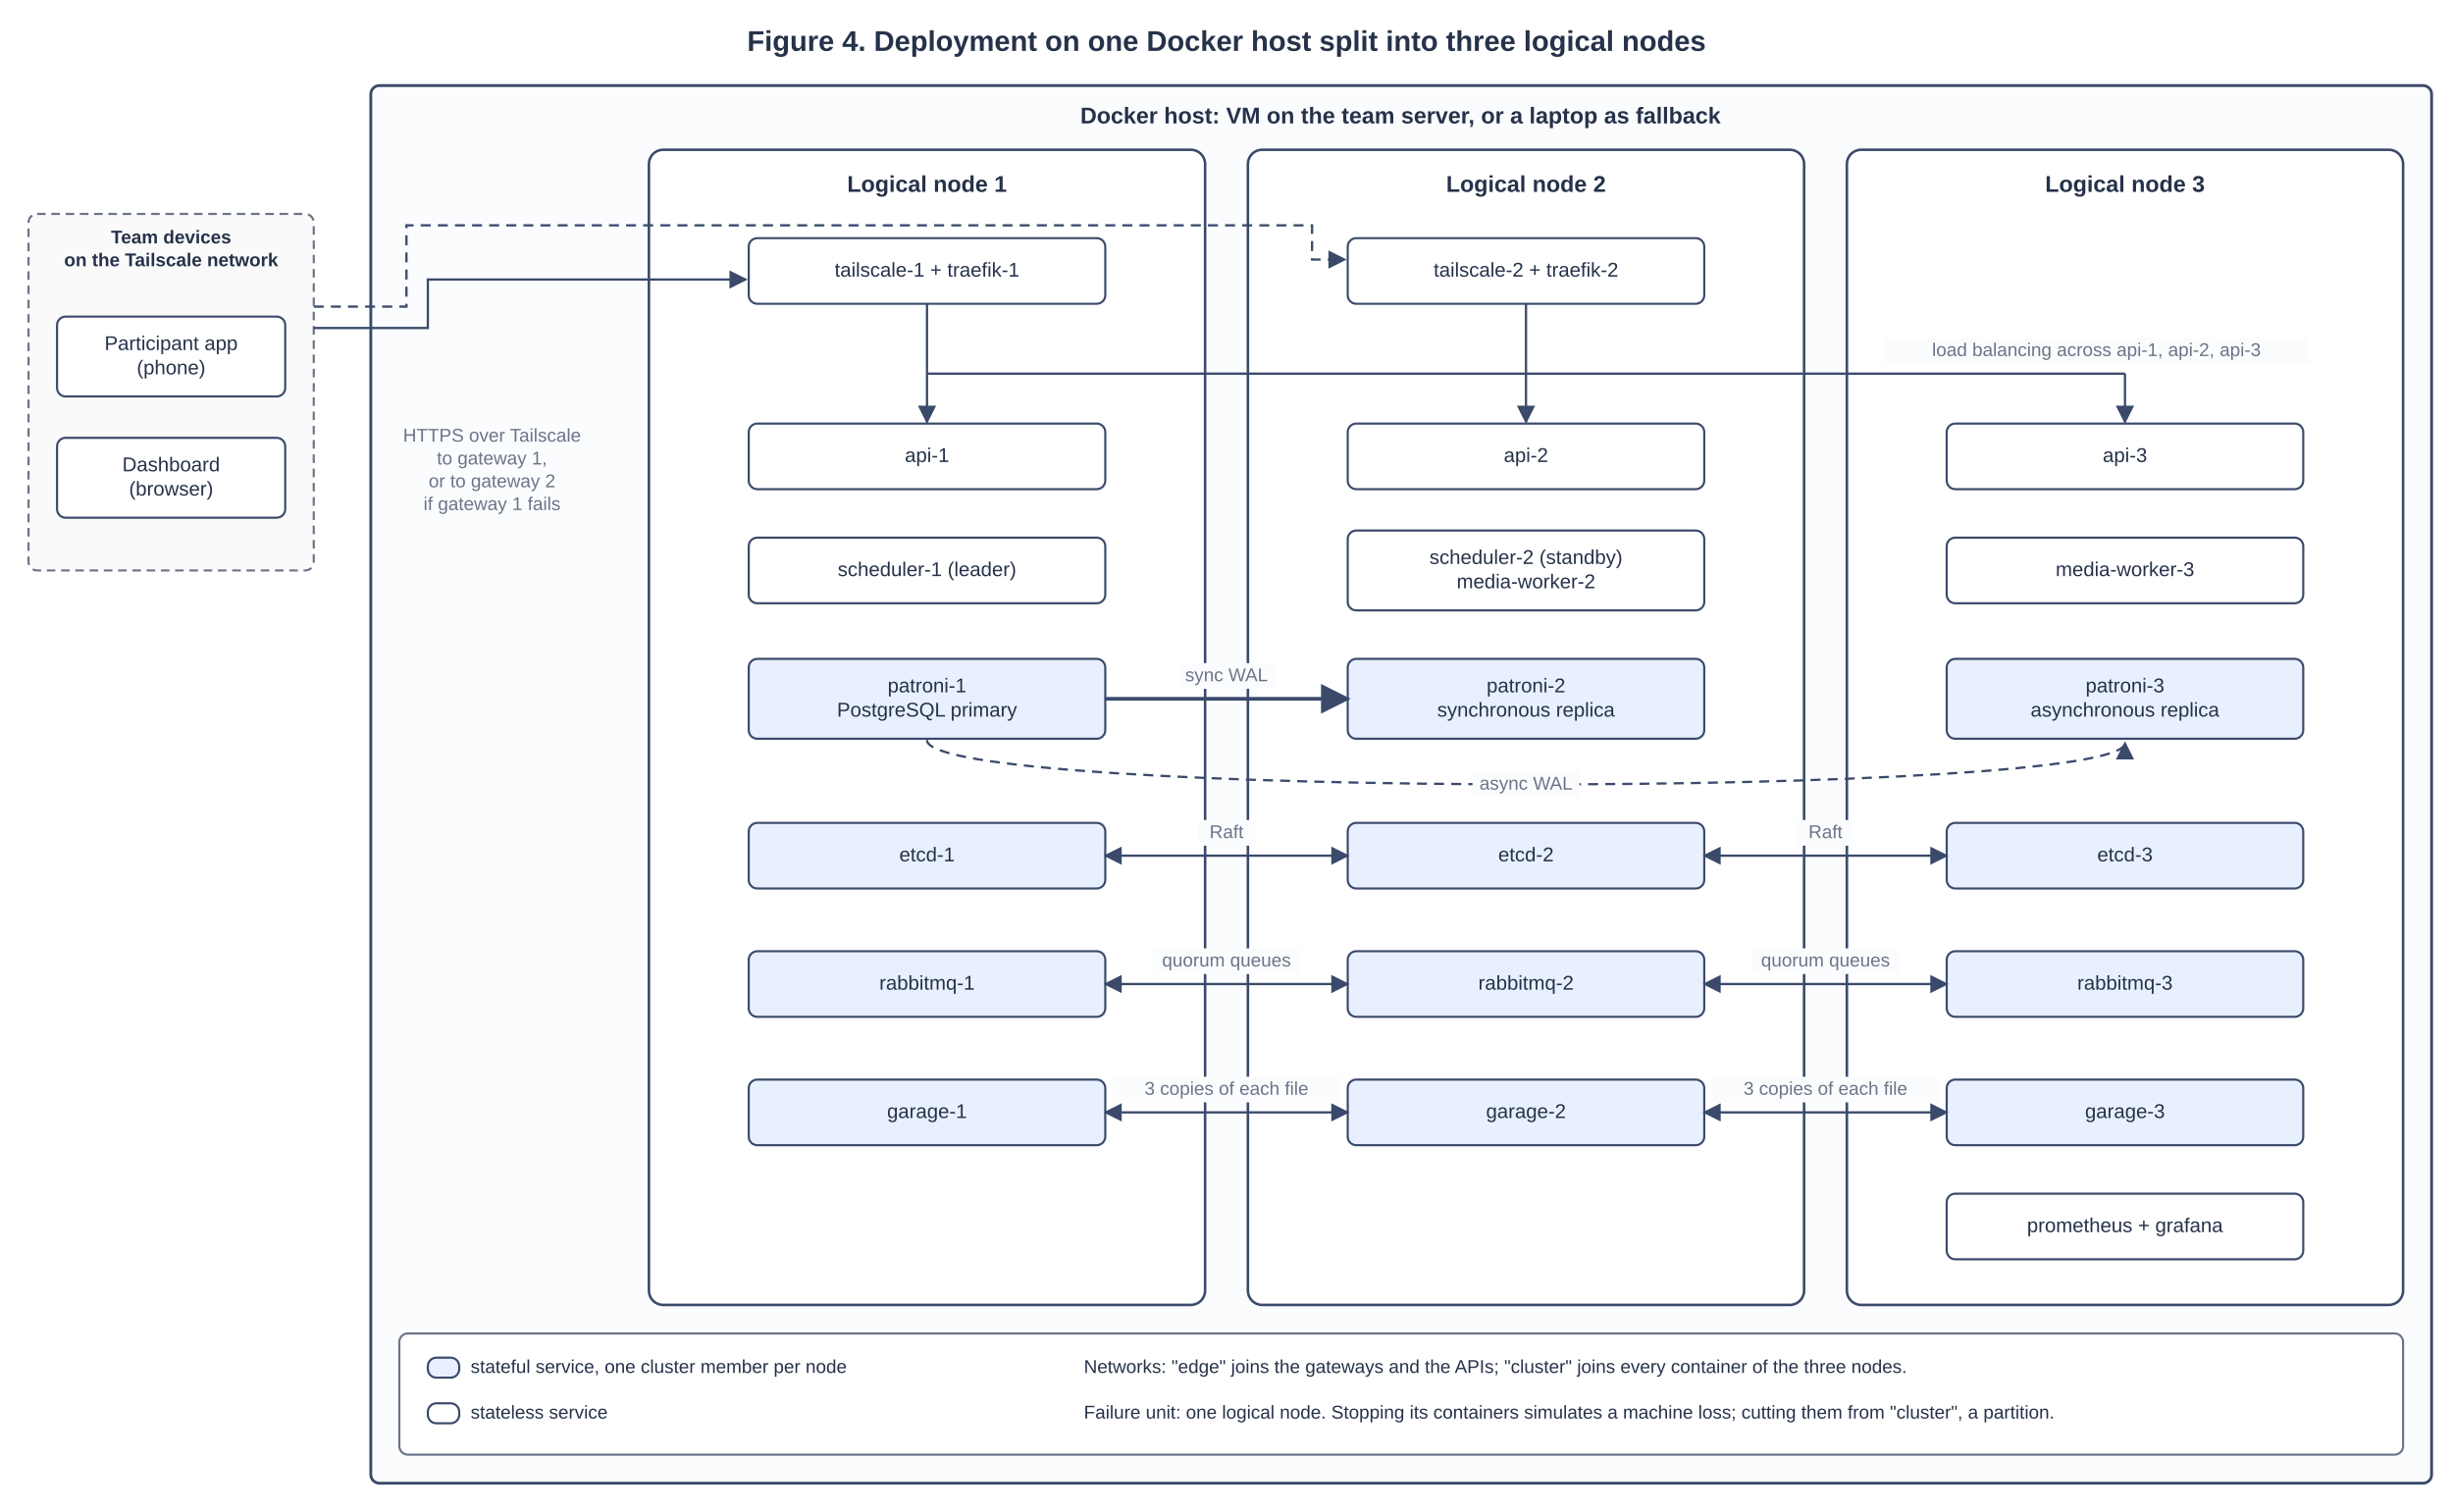
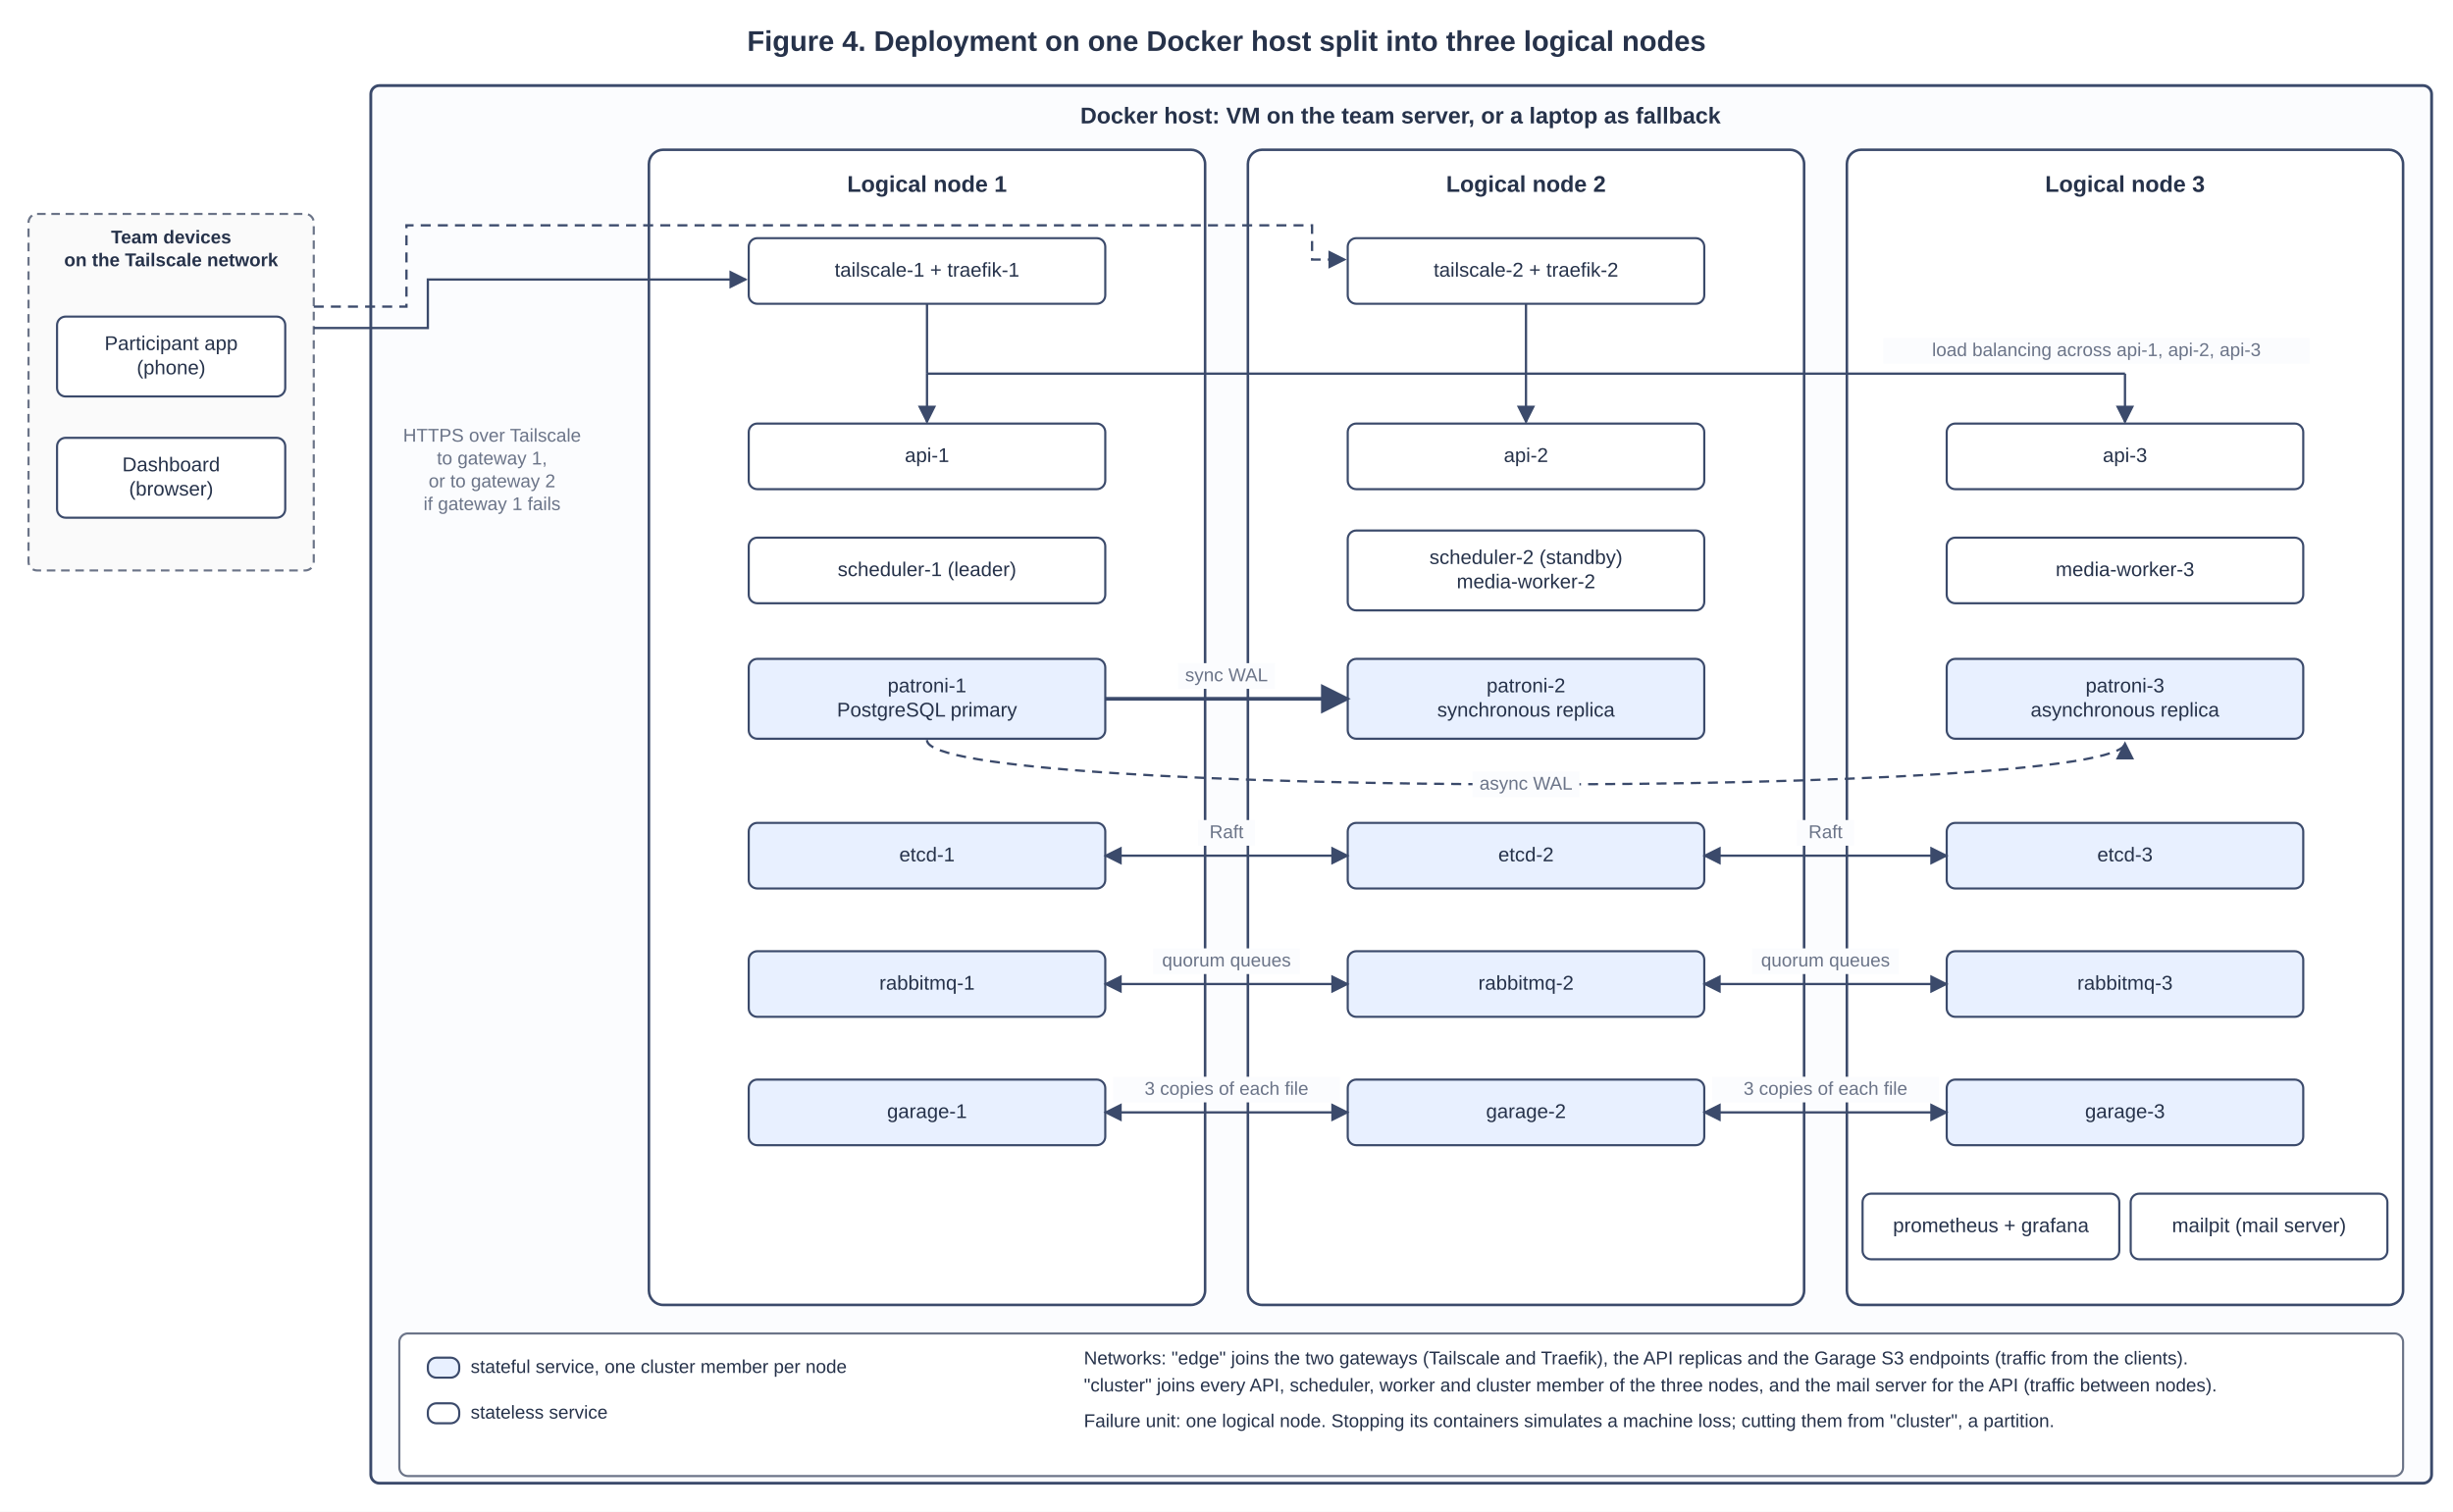
<svg xmlns="http://www.w3.org/2000/svg" width="1720" height="1060" viewBox="0 0 1720 1060">
  <defs>
    <marker id="arrow" viewBox="0 0 10 10" refX="9" refY="5" markerWidth="8" markerHeight="8" orient="auto-start-reverse">
      <path d="M0,0 L10,5 L0,10 z" fill="#3B4A6B" />
    </marker>
  </defs>
  <rect width="1720" height="1060" fill="#FFFFFF" />
  <text x="860.0" y="30.0" font-family="Arial, Helvetica, sans-serif" font-size="20" font-weight="bold" text-anchor="middle" dominant-baseline="middle" fill="#26324A">Figure 4. Deployment on one Docker host split into three logical nodes</text>
  <rect x="20" y="150" width="200" height="250" rx="6" fill="#FAFAFA" stroke="#6B7488" stroke-width="1.5" stroke-dasharray="6,4" />
  <text x="120" y="167.0" font-family="Arial, Helvetica, sans-serif" font-size="13" font-weight="bold" text-anchor="middle" dominant-baseline="middle" fill="#26324A">Team devices</text>
  <text x="120" y="183.0" font-family="Arial, Helvetica, sans-serif" font-size="13" font-weight="bold" text-anchor="middle" dominant-baseline="middle" fill="#26324A">on the Tailscale network</text>
  <rect x="40.0" y="222.0" width="160" height="56" rx="6" fill="#FFFFFF" stroke="#3B4A6B" stroke-width="1.5" />
  <text x="120" y="241.5" font-family="Arial, Helvetica, sans-serif" font-size="14" font-weight="normal" text-anchor="middle" dominant-baseline="middle" fill="#26324A">Participant app</text>
  <text x="120" y="258.5" font-family="Arial, Helvetica, sans-serif" font-size="14" font-weight="normal" text-anchor="middle" dominant-baseline="middle" fill="#26324A">(phone)</text>
  <rect x="40.0" y="307.0" width="160" height="56" rx="6" fill="#FFFFFF" stroke="#3B4A6B" stroke-width="1.5" />
  <text x="120" y="326.5" font-family="Arial, Helvetica, sans-serif" font-size="14" font-weight="normal" text-anchor="middle" dominant-baseline="middle" fill="#26324A">Dashboard</text>
  <text x="120" y="343.5" font-family="Arial, Helvetica, sans-serif" font-size="14" font-weight="normal" text-anchor="middle" dominant-baseline="middle" fill="#26324A">(browser)</text>
  <rect x="260" y="60" width="1445" height="980" rx="6" fill="#FBFCFE" stroke="#3B4A6B" stroke-width="2" />
  <text x="982" y="82.0" font-family="Arial, Helvetica, sans-serif" font-size="16" font-weight="bold" text-anchor="middle" dominant-baseline="middle" fill="#26324A">Docker host: VM on the team server, or a laptop as fallback</text>
  <text x="345" y="306.0" font-family="Arial, Helvetica, sans-serif" font-size="13" font-weight="normal" text-anchor="middle" dominant-baseline="middle" fill="#6B7488">HTTPS over Tailscale</text>
  <text x="345" y="322.0" font-family="Arial, Helvetica, sans-serif" font-size="13" font-weight="normal" text-anchor="middle" dominant-baseline="middle" fill="#6B7488">to gateway 1,</text>
  <text x="345" y="338.0" font-family="Arial, Helvetica, sans-serif" font-size="13" font-weight="normal" text-anchor="middle" dominant-baseline="middle" fill="#6B7488">or to gateway 2</text>
  <text x="345" y="354.0" font-family="Arial, Helvetica, sans-serif" font-size="13" font-weight="normal" text-anchor="middle" dominant-baseline="middle" fill="#6B7488">if gateway 1 fails</text>
  <rect x="455.0" y="105" width="390" height="810" rx="10" fill="#FFFFFF" stroke="#3B4A6B" stroke-width="1.8" />
  <text x="650" y="130.0" font-family="Arial, Helvetica, sans-serif" font-size="16" font-weight="bold" text-anchor="middle" dominant-baseline="middle" fill="#26324A">Logical node 1</text>
  <rect x="875.0" y="105" width="390" height="810" rx="10" fill="#FFFFFF" stroke="#3B4A6B" stroke-width="1.8" />
  <text x="1070" y="130.0" font-family="Arial, Helvetica, sans-serif" font-size="16" font-weight="bold" text-anchor="middle" dominant-baseline="middle" fill="#26324A">Logical node 2</text>
  <rect x="1295.0" y="105" width="390" height="810" rx="10" fill="#FFFFFF" stroke="#3B4A6B" stroke-width="1.8" />
  <text x="1490" y="130.0" font-family="Arial, Helvetica, sans-serif" font-size="16" font-weight="bold" text-anchor="middle" dominant-baseline="middle" fill="#26324A">Logical node 3</text>
  <rect x="525.0" y="167.0" width="250" height="46" rx="6" fill="#FFFFFF" stroke="#3B4A6B" stroke-width="1.5" />
  <text x="650" y="190.0" font-family="Arial, Helvetica, sans-serif" font-size="14" font-weight="normal" text-anchor="middle" dominant-baseline="middle" fill="#26324A">tailscale-1 + traefik-1</text>
  <rect x="525.0" y="297.0" width="250" height="46" rx="6" fill="#FFFFFF" stroke="#3B4A6B" stroke-width="1.5" />
  <text x="650" y="320.0" font-family="Arial, Helvetica, sans-serif" font-size="14" font-weight="normal" text-anchor="middle" dominant-baseline="middle" fill="#26324A">api-1</text>
  <rect x="525.0" y="377.0" width="250" height="46" rx="6" fill="#FFFFFF" stroke="#3B4A6B" stroke-width="1.5" />
  <text x="650" y="400.0" font-family="Arial, Helvetica, sans-serif" font-size="14" font-weight="normal" text-anchor="middle" dominant-baseline="middle" fill="#26324A">scheduler-1 (leader)</text>
  <rect x="525.0" y="462.0" width="250" height="56" rx="6" fill="#E8F0FF" stroke="#3B4A6B" stroke-width="1.5" />
  <text x="650" y="481.5" font-family="Arial, Helvetica, sans-serif" font-size="14" font-weight="normal" text-anchor="middle" dominant-baseline="middle" fill="#26324A">patroni-1</text>
  <text x="650" y="498.5" font-family="Arial, Helvetica, sans-serif" font-size="14" font-weight="normal" text-anchor="middle" dominant-baseline="middle" fill="#26324A">PostgreSQL primary</text>
  <rect x="525.0" y="577.0" width="250" height="46" rx="6" fill="#E8F0FF" stroke="#3B4A6B" stroke-width="1.5" />
  <text x="650" y="600.0" font-family="Arial, Helvetica, sans-serif" font-size="14" font-weight="normal" text-anchor="middle" dominant-baseline="middle" fill="#26324A">etcd-1</text>
  <rect x="525.0" y="667.0" width="250" height="46" rx="6" fill="#E8F0FF" stroke="#3B4A6B" stroke-width="1.5" />
  <text x="650" y="690.0" font-family="Arial, Helvetica, sans-serif" font-size="14" font-weight="normal" text-anchor="middle" dominant-baseline="middle" fill="#26324A">rabbitmq-1</text>
  <rect x="525.0" y="757.0" width="250" height="46" rx="6" fill="#E8F0FF" stroke="#3B4A6B" stroke-width="1.5" />
  <text x="650" y="780.0" font-family="Arial, Helvetica, sans-serif" font-size="14" font-weight="normal" text-anchor="middle" dominant-baseline="middle" fill="#26324A">garage-1</text>
  <rect x="945.0" y="167.0" width="250" height="46" rx="6" fill="#FFFFFF" stroke="#3B4A6B" stroke-width="1.5" />
  <text x="1070" y="190.0" font-family="Arial, Helvetica, sans-serif" font-size="14" font-weight="normal" text-anchor="middle" dominant-baseline="middle" fill="#26324A">tailscale-2 + traefik-2</text>
  <rect x="945.0" y="297.0" width="250" height="46" rx="6" fill="#FFFFFF" stroke="#3B4A6B" stroke-width="1.5" />
  <text x="1070" y="320.0" font-family="Arial, Helvetica, sans-serif" font-size="14" font-weight="normal" text-anchor="middle" dominant-baseline="middle" fill="#26324A">api-2</text>
  <rect x="945.0" y="372.0" width="250" height="56" rx="6" fill="#FFFFFF" stroke="#3B4A6B" stroke-width="1.5" />
  <text x="1070" y="391.5" font-family="Arial, Helvetica, sans-serif" font-size="14" font-weight="normal" text-anchor="middle" dominant-baseline="middle" fill="#26324A">scheduler-2 (standby)</text>
  <text x="1070" y="408.5" font-family="Arial, Helvetica, sans-serif" font-size="14" font-weight="normal" text-anchor="middle" dominant-baseline="middle" fill="#26324A">media-worker-2</text>
  <rect x="945.0" y="462.0" width="250" height="56" rx="6" fill="#E8F0FF" stroke="#3B4A6B" stroke-width="1.5" />
  <text x="1070" y="481.5" font-family="Arial, Helvetica, sans-serif" font-size="14" font-weight="normal" text-anchor="middle" dominant-baseline="middle" fill="#26324A">patroni-2</text>
  <text x="1070" y="498.5" font-family="Arial, Helvetica, sans-serif" font-size="14" font-weight="normal" text-anchor="middle" dominant-baseline="middle" fill="#26324A">synchronous replica</text>
  <rect x="945.0" y="577.0" width="250" height="46" rx="6" fill="#E8F0FF" stroke="#3B4A6B" stroke-width="1.5" />
  <text x="1070" y="600.0" font-family="Arial, Helvetica, sans-serif" font-size="14" font-weight="normal" text-anchor="middle" dominant-baseline="middle" fill="#26324A">etcd-2</text>
  <rect x="945.0" y="667.0" width="250" height="46" rx="6" fill="#E8F0FF" stroke="#3B4A6B" stroke-width="1.5" />
  <text x="1070" y="690.0" font-family="Arial, Helvetica, sans-serif" font-size="14" font-weight="normal" text-anchor="middle" dominant-baseline="middle" fill="#26324A">rabbitmq-2</text>
  <rect x="945.0" y="757.0" width="250" height="46" rx="6" fill="#E8F0FF" stroke="#3B4A6B" stroke-width="1.5" />
  <text x="1070" y="780.0" font-family="Arial, Helvetica, sans-serif" font-size="14" font-weight="normal" text-anchor="middle" dominant-baseline="middle" fill="#26324A">garage-2</text>
  <rect x="1365.0" y="297.0" width="250" height="46" rx="6" fill="#FFFFFF" stroke="#3B4A6B" stroke-width="1.5" />
  <text x="1490" y="320.0" font-family="Arial, Helvetica, sans-serif" font-size="14" font-weight="normal" text-anchor="middle" dominant-baseline="middle" fill="#26324A">api-3</text>
  <rect x="1365.0" y="377.0" width="250" height="46" rx="6" fill="#FFFFFF" stroke="#3B4A6B" stroke-width="1.5" />
  <text x="1490" y="400.0" font-family="Arial, Helvetica, sans-serif" font-size="14" font-weight="normal" text-anchor="middle" dominant-baseline="middle" fill="#26324A">media-worker-3</text>
  <rect x="1365.0" y="462.0" width="250" height="56" rx="6" fill="#E8F0FF" stroke="#3B4A6B" stroke-width="1.5" />
  <text x="1490" y="481.5" font-family="Arial, Helvetica, sans-serif" font-size="14" font-weight="normal" text-anchor="middle" dominant-baseline="middle" fill="#26324A">patroni-3</text>
  <text x="1490" y="498.5" font-family="Arial, Helvetica, sans-serif" font-size="14" font-weight="normal" text-anchor="middle" dominant-baseline="middle" fill="#26324A">asynchronous replica</text>
  <rect x="1365.0" y="577.0" width="250" height="46" rx="6" fill="#E8F0FF" stroke="#3B4A6B" stroke-width="1.5" />
  <text x="1490" y="600.0" font-family="Arial, Helvetica, sans-serif" font-size="14" font-weight="normal" text-anchor="middle" dominant-baseline="middle" fill="#26324A">etcd-3</text>
  <rect x="1365.0" y="667.0" width="250" height="46" rx="6" fill="#E8F0FF" stroke="#3B4A6B" stroke-width="1.5" />
  <text x="1490" y="690.0" font-family="Arial, Helvetica, sans-serif" font-size="14" font-weight="normal" text-anchor="middle" dominant-baseline="middle" fill="#26324A">rabbitmq-3</text>
  <rect x="1365.0" y="757.0" width="250" height="46" rx="6" fill="#E8F0FF" stroke="#3B4A6B" stroke-width="1.5" />
  <text x="1490" y="780.0" font-family="Arial, Helvetica, sans-serif" font-size="14" font-weight="normal" text-anchor="middle" dominant-baseline="middle" fill="#26324A">garage-3</text>
-   <rect x="1365.0" y="837.0" width="250" height="46" rx="6" fill="#FFFFFF" stroke="#3B4A6B" stroke-width="1.5" />
-   <text x="1490" y="860.0" font-family="Arial, Helvetica, sans-serif" font-size="14" font-weight="normal" text-anchor="middle" dominant-baseline="middle" fill="#26324A">prometheus + grafana</text>
+   <rect x="1306.0" y="837.0" width="180" height="46" rx="6" fill="#FFFFFF" stroke="#3B4A6B" stroke-width="1.5" />
+   <text x="1396" y="860.0" font-family="Arial, Helvetica, sans-serif" font-size="14" font-weight="normal" text-anchor="middle" dominant-baseline="middle" fill="#26324A">prometheus + grafana</text>
+   <rect x="1494.0" y="837.0" width="180" height="46" rx="6" fill="#FFFFFF" stroke="#3B4A6B" stroke-width="1.5" />
+   <text x="1584" y="860.0" font-family="Arial, Helvetica, sans-serif" font-size="14" font-weight="normal" text-anchor="middle" dominant-baseline="middle" fill="#26324A">mailpit (mail server)</text>
  <path d="M 220 230 L 300 230 L 300 196 L 523 196" fill="none" stroke="#3B4A6B" stroke-width="1.6" marker-end="url(#arrow)" />
  <path d="M 220 215 L 285 215 L 285 158 L 920 158 L 920 182 L 943 182" fill="none" stroke="#3B4A6B" stroke-width="1.6" stroke-dasharray="7,5" marker-end="url(#arrow)" />
  <line x1="650" y1="262" x2="1490" y2="262" stroke="#3B4A6B" stroke-width="1.6" />
  <line x1="650" y1="213" x2="650" y2="262" stroke="#3B4A6B" stroke-width="1.6" />
  <line x1="1070" y1="213" x2="1070" y2="262" stroke="#3B4A6B" stroke-width="1.6" />
  <line x1="650" y1="262" x2="650" y2="296" stroke="#3B4A6B" stroke-width="1.6" marker-end="url(#arrow)" />
  <line x1="1070" y1="262" x2="1070" y2="296" stroke="#3B4A6B" stroke-width="1.6" marker-end="url(#arrow)" />
  <line x1="1490" y1="262" x2="1490" y2="296" stroke="#3B4A6B" stroke-width="1.6" marker-end="url(#arrow)" />
  <rect x="1320.5" y="237" width="299" height="18" fill="#FBFCFE" />
  <text x="1470" y="246.0" font-family="Arial, Helvetica, sans-serif" font-size="13" font-weight="normal" text-anchor="middle" dominant-baseline="middle" fill="#6B7488">load balancing across api-1, api-2, api-3</text>
  <line x1="775" y1="490" x2="945" y2="490" stroke="#3B4A6B" stroke-width="2.6" marker-end="url(#arrow)" />
  <rect x="826.0" y="465" width="68" height="18" fill="#FBFCFE" />
  <text x="860.0" y="474.0" font-family="Arial, Helvetica, sans-serif" font-size="13" font-weight="normal" text-anchor="middle" dominant-baseline="middle" fill="#6B7488">sync WAL</text>
  <path d="M 650 519 C 650 560, 1490 560, 1490 521" fill="none" stroke="#3B4A6B" stroke-width="1.6" stroke-dasharray="7,5" marker-end="url(#arrow)" />
  <rect x="1032.5" y="541" width="75" height="18" fill="#FBFCFE" />
  <text x="1070" y="550.0" font-family="Arial, Helvetica, sans-serif" font-size="13" font-weight="normal" text-anchor="middle" dominant-baseline="middle" fill="#6B7488">async WAL</text>
  <line x1="775" y1="600" x2="945" y2="600" stroke="#3B4A6B" stroke-width="1.6" marker-end="url(#arrow)" marker-start="url(#arrow)" />
  <rect x="840.0" y="575" width="40" height="18" fill="#FBFCFE" />
  <text x="860.0" y="584.0" font-family="Arial, Helvetica, sans-serif" font-size="13" font-weight="normal" text-anchor="middle" dominant-baseline="middle" fill="#6B7488">Raft</text>
  <line x1="1195" y1="600" x2="1365" y2="600" stroke="#3B4A6B" stroke-width="1.6" marker-end="url(#arrow)" marker-start="url(#arrow)" />
  <rect x="1260.0" y="575" width="40" height="18" fill="#FBFCFE" />
  <text x="1280.0" y="584.0" font-family="Arial, Helvetica, sans-serif" font-size="13" font-weight="normal" text-anchor="middle" dominant-baseline="middle" fill="#6B7488">Raft</text>
  <line x1="775" y1="690" x2="945" y2="690" stroke="#3B4A6B" stroke-width="1.6" marker-end="url(#arrow)" marker-start="url(#arrow)" />
  <rect x="808.5" y="665" width="103" height="18" fill="#FBFCFE" />
  <text x="860.0" y="674.0" font-family="Arial, Helvetica, sans-serif" font-size="13" font-weight="normal" text-anchor="middle" dominant-baseline="middle" fill="#6B7488">quorum queues</text>
  <line x1="1195" y1="690" x2="1365" y2="690" stroke="#3B4A6B" stroke-width="1.6" marker-end="url(#arrow)" marker-start="url(#arrow)" />
  <rect x="1228.5" y="665" width="103" height="18" fill="#FBFCFE" />
  <text x="1280.0" y="674.0" font-family="Arial, Helvetica, sans-serif" font-size="13" font-weight="normal" text-anchor="middle" dominant-baseline="middle" fill="#6B7488">quorum queues</text>
  <line x1="775" y1="780" x2="945" y2="780" stroke="#3B4A6B" stroke-width="1.6" marker-end="url(#arrow)" marker-start="url(#arrow)" />
  <rect x="780.5" y="755" width="159" height="18" fill="#FBFCFE" />
  <text x="860.0" y="764.0" font-family="Arial, Helvetica, sans-serif" font-size="13" font-weight="normal" text-anchor="middle" dominant-baseline="middle" fill="#6B7488">3 copies of each file</text>
  <line x1="1195" y1="780" x2="1365" y2="780" stroke="#3B4A6B" stroke-width="1.6" marker-end="url(#arrow)" marker-start="url(#arrow)" />
  <rect x="1200.5" y="755" width="159" height="18" fill="#FBFCFE" />
  <text x="1280.0" y="764.0" font-family="Arial, Helvetica, sans-serif" font-size="13" font-weight="normal" text-anchor="middle" dominant-baseline="middle" fill="#6B7488">3 copies of each file</text>
-   <rect x="280" y="935" width="1405" height="85" rx="6" fill="#FFFFFF" stroke="#6B7488" stroke-width="1.5" />
+   <rect x="280" y="935" width="1405" height="100" rx="6" fill="#FFFFFF" stroke="#6B7488" stroke-width="1.5" />
  <rect x="300" y="952" width="22" height="14" rx="6" fill="#E8F0FF" stroke="#3B4A6B" stroke-width="1.5" />
  <text x="330" y="959.0" font-family="Arial, Helvetica, sans-serif" font-size="13" font-weight="normal" text-anchor="start" dominant-baseline="middle" fill="#26324A">stateful service, one cluster member per node</text>
  <rect x="300" y="984" width="22" height="14" rx="6" fill="#FFFFFF" stroke="#3B4A6B" stroke-width="1.5" />
  <text x="330" y="991.0" font-family="Arial, Helvetica, sans-serif" font-size="13" font-weight="normal" text-anchor="start" dominant-baseline="middle" fill="#26324A">stateless service</text>
-   <text x="760" y="959.0" font-family="Arial, Helvetica, sans-serif" font-size="13" font-weight="normal" text-anchor="start" dominant-baseline="middle" fill="#26324A">Networks: "edge" joins the gateways and the APIs; "cluster" joins every container of the three nodes.</text>
-   <text x="760" y="991.0" font-family="Arial, Helvetica, sans-serif" font-size="13" font-weight="normal" text-anchor="start" dominant-baseline="middle" fill="#26324A">Failure unit: one logical node. Stopping its containers simulates a machine loss; cutting them from "cluster", a partition.</text>
+   <text x="760" y="953.0" font-family="Arial, Helvetica, sans-serif" font-size="13" font-weight="normal" text-anchor="start" dominant-baseline="middle" fill="#26324A">Networks: "edge" joins the two gateways (Tailscale and Traefik), the API replicas and the Garage S3 endpoints (traffic from the clients).</text>
+   <text x="760" y="972.0" font-family="Arial, Helvetica, sans-serif" font-size="13" font-weight="normal" text-anchor="start" dominant-baseline="middle" fill="#26324A">"cluster" joins every API, scheduler, worker and cluster member of the three nodes, and the mail server for the API (traffic between nodes).</text>
+   <text x="760" y="997.0" font-family="Arial, Helvetica, sans-serif" font-size="13" font-weight="normal" text-anchor="start" dominant-baseline="middle" fill="#26324A">Failure unit: one logical node. Stopping its containers simulates a machine loss; cutting them from "cluster", a partition.</text>
</svg>
